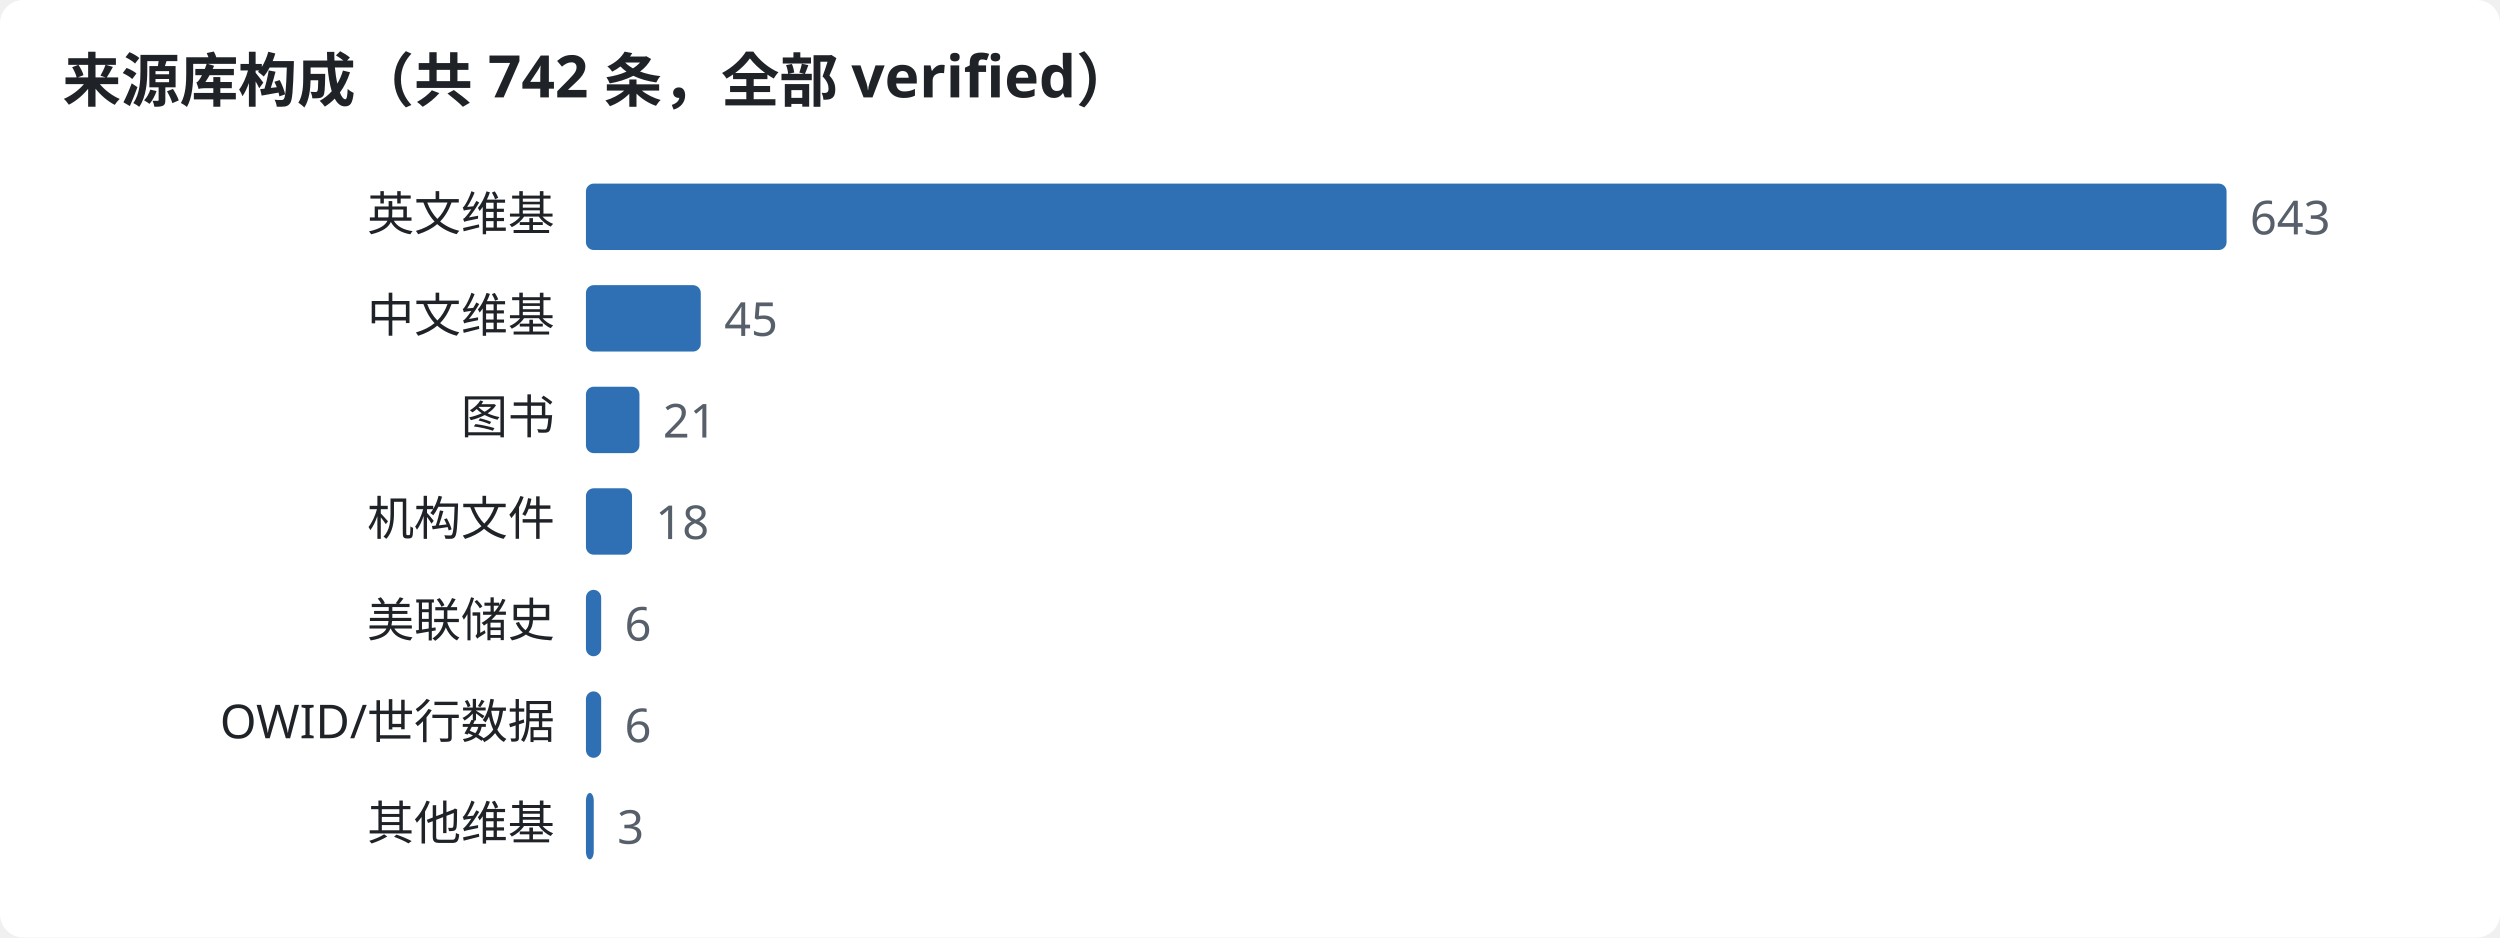
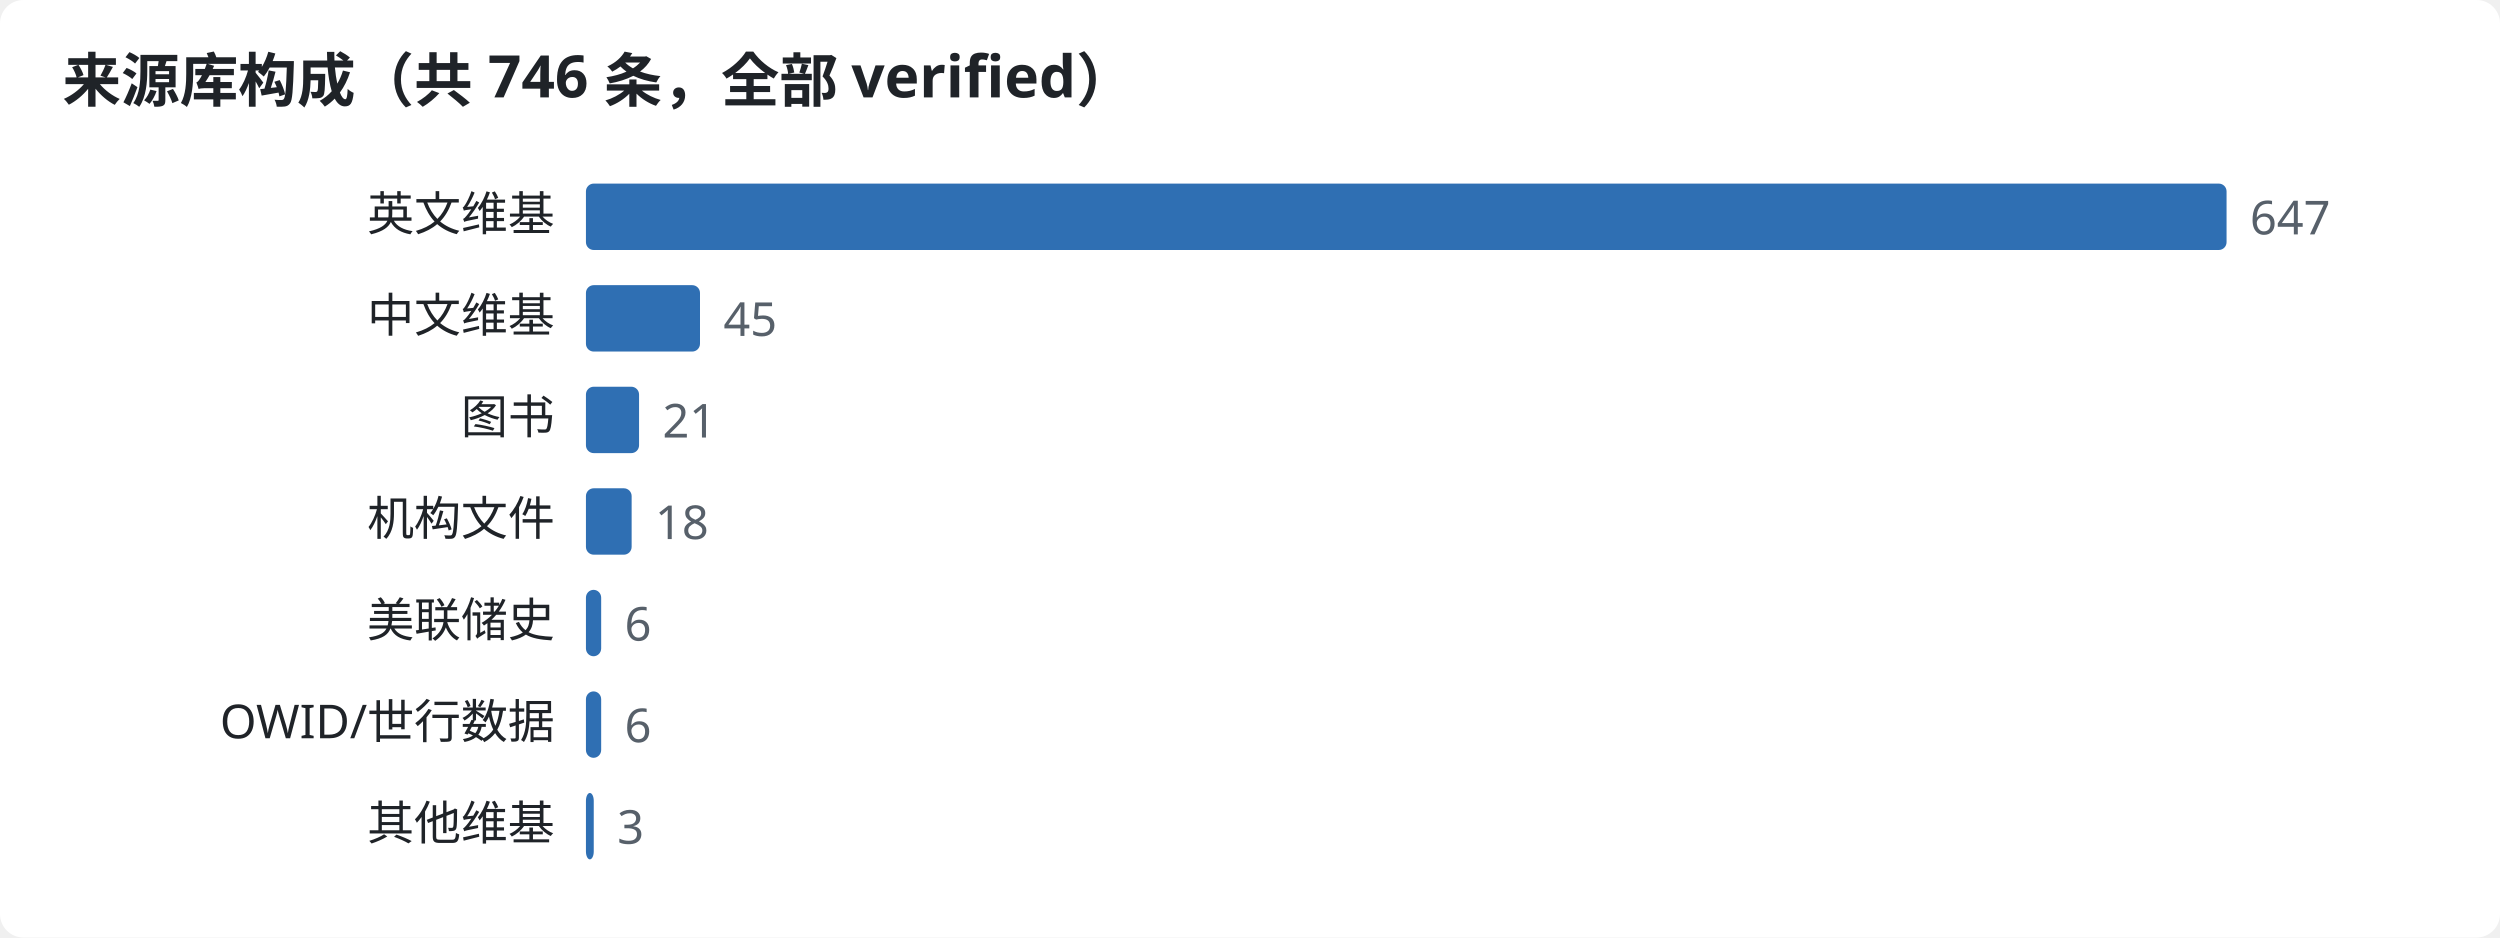
- <svg xmlns="http://www.w3.org/2000/svg" viewBox="0 0 640 240" width="640" height="240" role="img" aria-label="来源库构成（共 742 条，全部 verified）">
+ <svg xmlns="http://www.w3.org/2000/svg" viewBox="0 0 640 240" width="640" height="240" role="img" aria-label="来源库构成（共 746 条，全部 verified）">
  <style>
.t{font:600 15px sans-serif;fill:#1f2328}.l{font:12px sans-serif;fill:#1f2328}.v{font:12px sans-serif;fill:#57606a}
.b{fill:#2f6fb3}.b2{fill:#c0602a}.g{stroke:#d0d7de;stroke-width:1}.bg{fill:#ffffff}
@media (prefers-color-scheme:dark){.t,.l{fill:#e6edf3}.v{fill:#9da7b3}.b{fill:#5aa0e6}.b2{fill:#e08a55}.g{stroke:#30363d}.bg{fill:#0d1117}}
</style>
  <rect class="bg" width="640" height="240" rx="6" />
-   <text class="t" x="16" y="26">来源库构成（共 742 条，全部 verified）</text>
+   <text class="t" x="16" y="26">来源库构成（共 746 条，全部 verified）</text>
  <text class="l" x="142" y="59" text-anchor="end">英文维基</text>
  <rect class="b" x="150" y="47" width="420.0" height="17" rx="2" />
-   <text class="v" x="576.0" y="60">643</text>
+   <text class="v" x="576.0" y="60">647</text>
  <text class="l" x="142" y="85" text-anchor="end">中文维基</text>
-   <rect class="b" x="150" y="73" width="29.4" height="17" rx="2" />
-   <text class="v" x="185.4" y="86">45</text>
+   <rect class="b" x="150" y="73" width="29.2" height="17" rx="2" />
+   <text class="v" x="185.2" y="86">45</text>
  <text class="l" x="142" y="111" text-anchor="end">图书</text>
-   <rect class="b" x="150" y="99" width="13.7" height="17" rx="2" />
-   <text class="v" x="169.7" y="112">21</text>
+   <rect class="b" x="150" y="99" width="13.6" height="17" rx="2" />
+   <text class="v" x="169.6" y="112">21</text>
  <text class="l" x="142" y="137" text-anchor="end">机构文件</text>
-   <rect class="b" x="150" y="125" width="11.8" height="17" rx="2" />
-   <text class="v" x="167.8" y="138">18</text>
+   <rect class="b" x="150" y="125" width="11.7" height="17" rx="2" />
+   <text class="v" x="167.7" y="138">18</text>
  <text class="l" x="142" y="163" text-anchor="end">美联储史</text>
  <rect class="b" x="150" y="151" width="3.9" height="17" rx="2" />
  <text class="v" x="159.9" y="164">6</text>
  <text class="l" x="142" y="189" text-anchor="end">OWID/世行数据</text>
  <rect class="b" x="150" y="177" width="3.9" height="17" rx="2" />
  <text class="v" x="159.9" y="190">6</text>
  <text class="l" x="142" y="215" text-anchor="end">其他维基</text>
  <rect class="b" x="150" y="203" width="2.0" height="17" rx="2" />
  <text class="v" x="158.0" y="216">3</text>
</svg>
